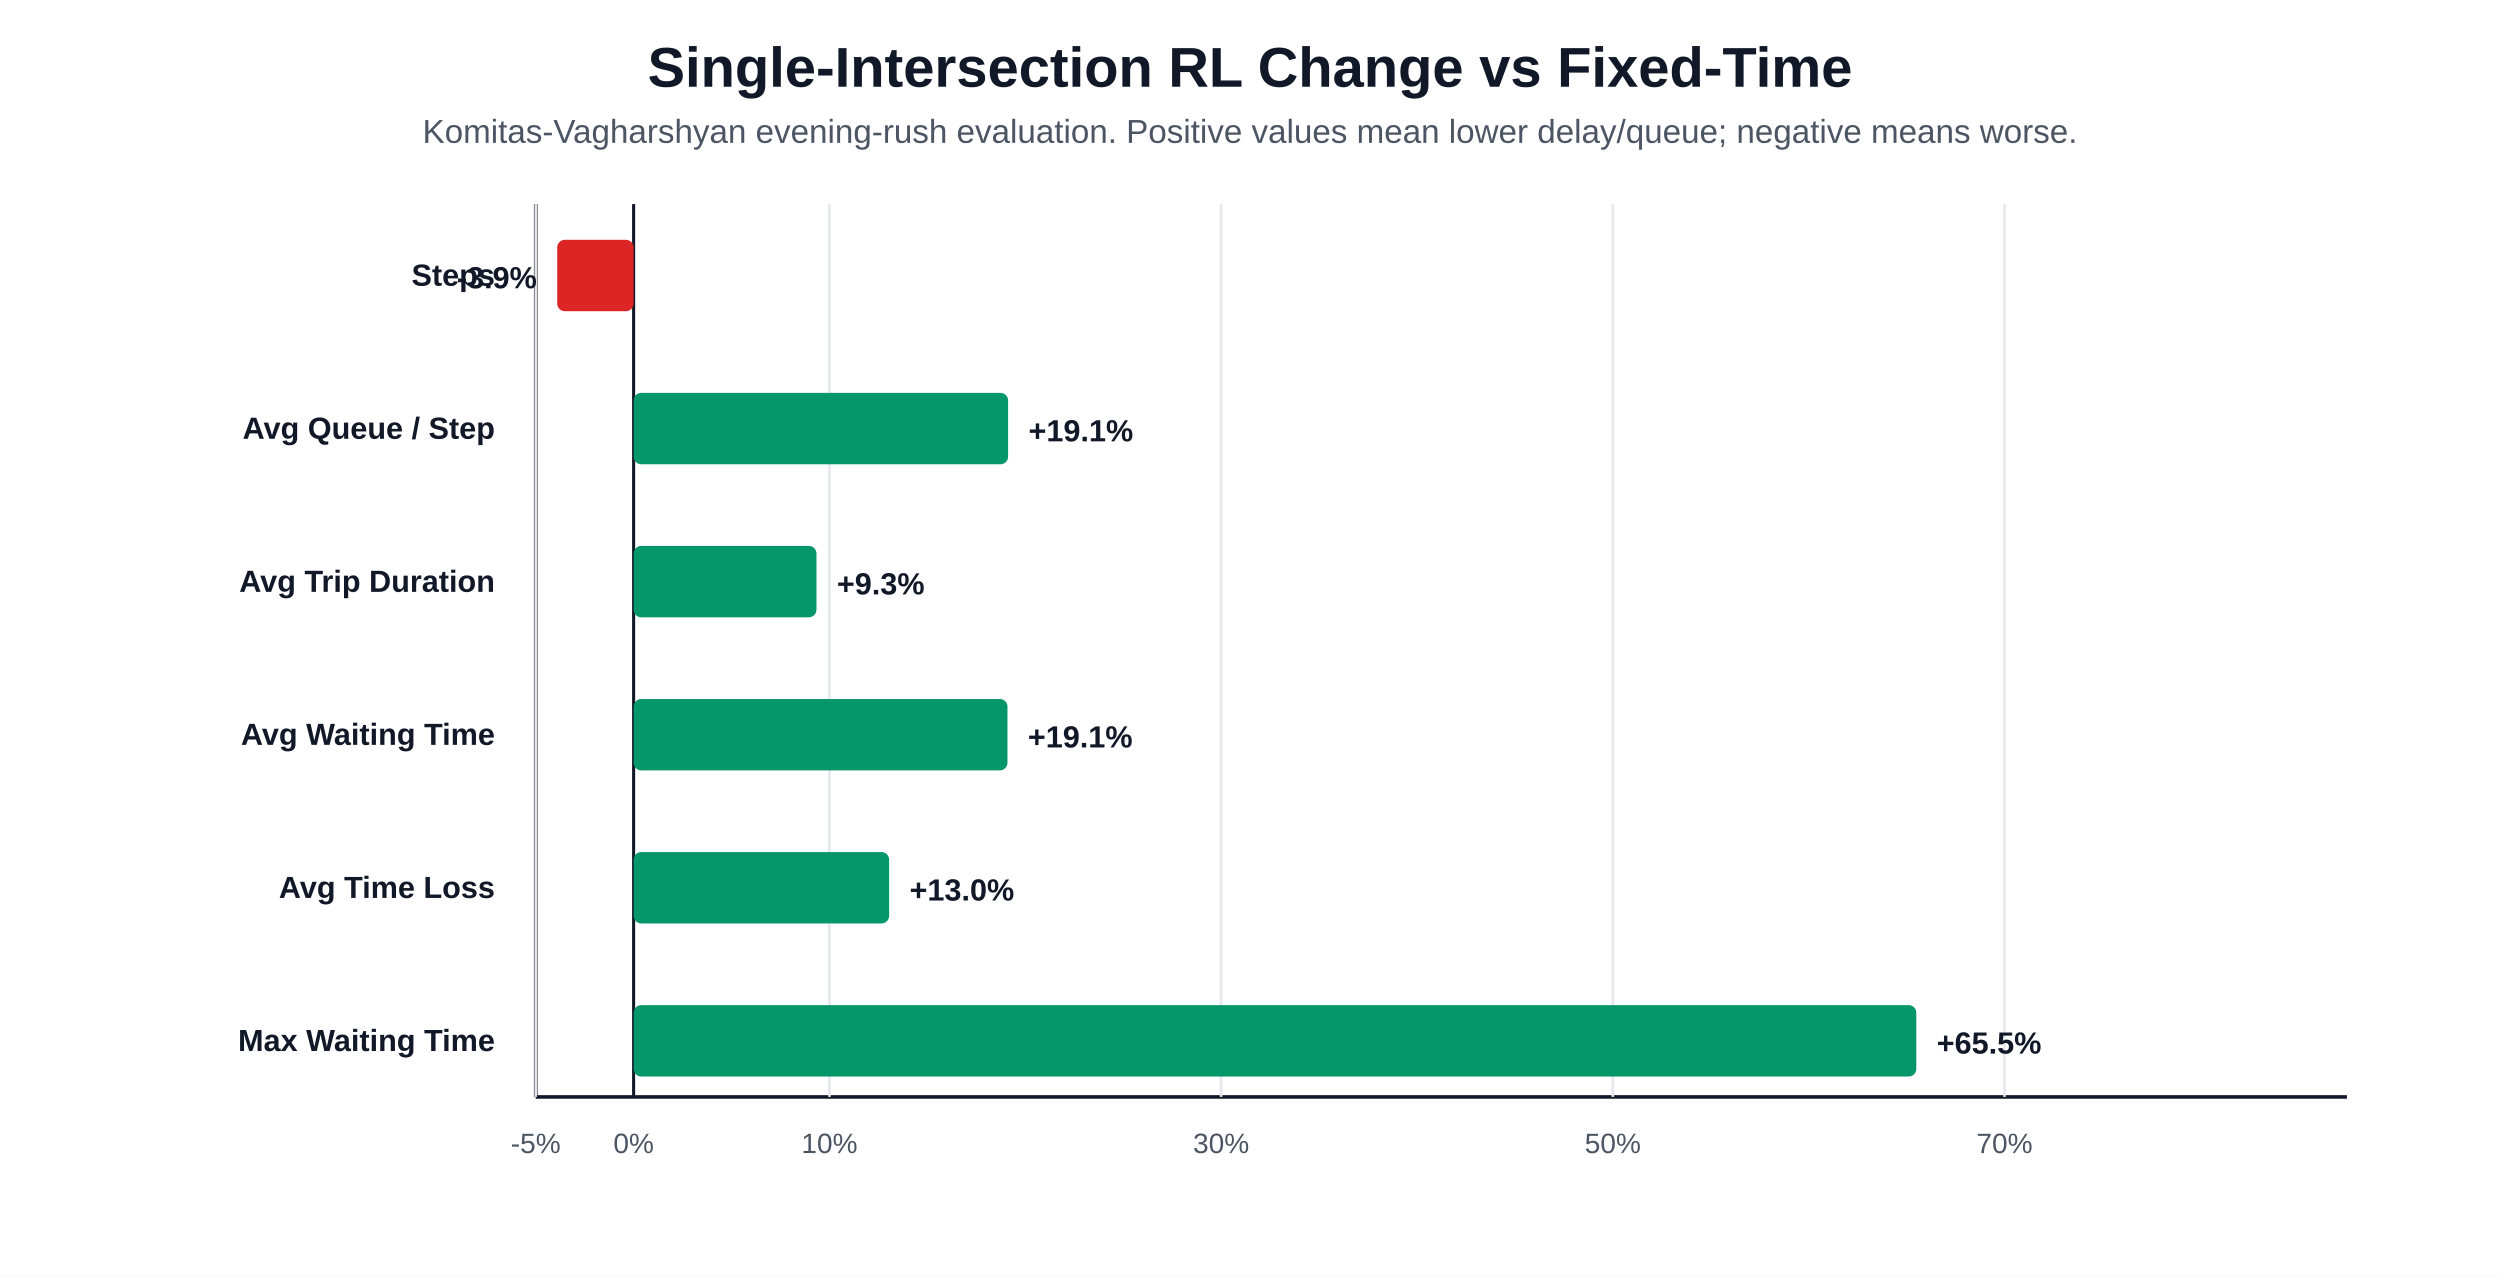
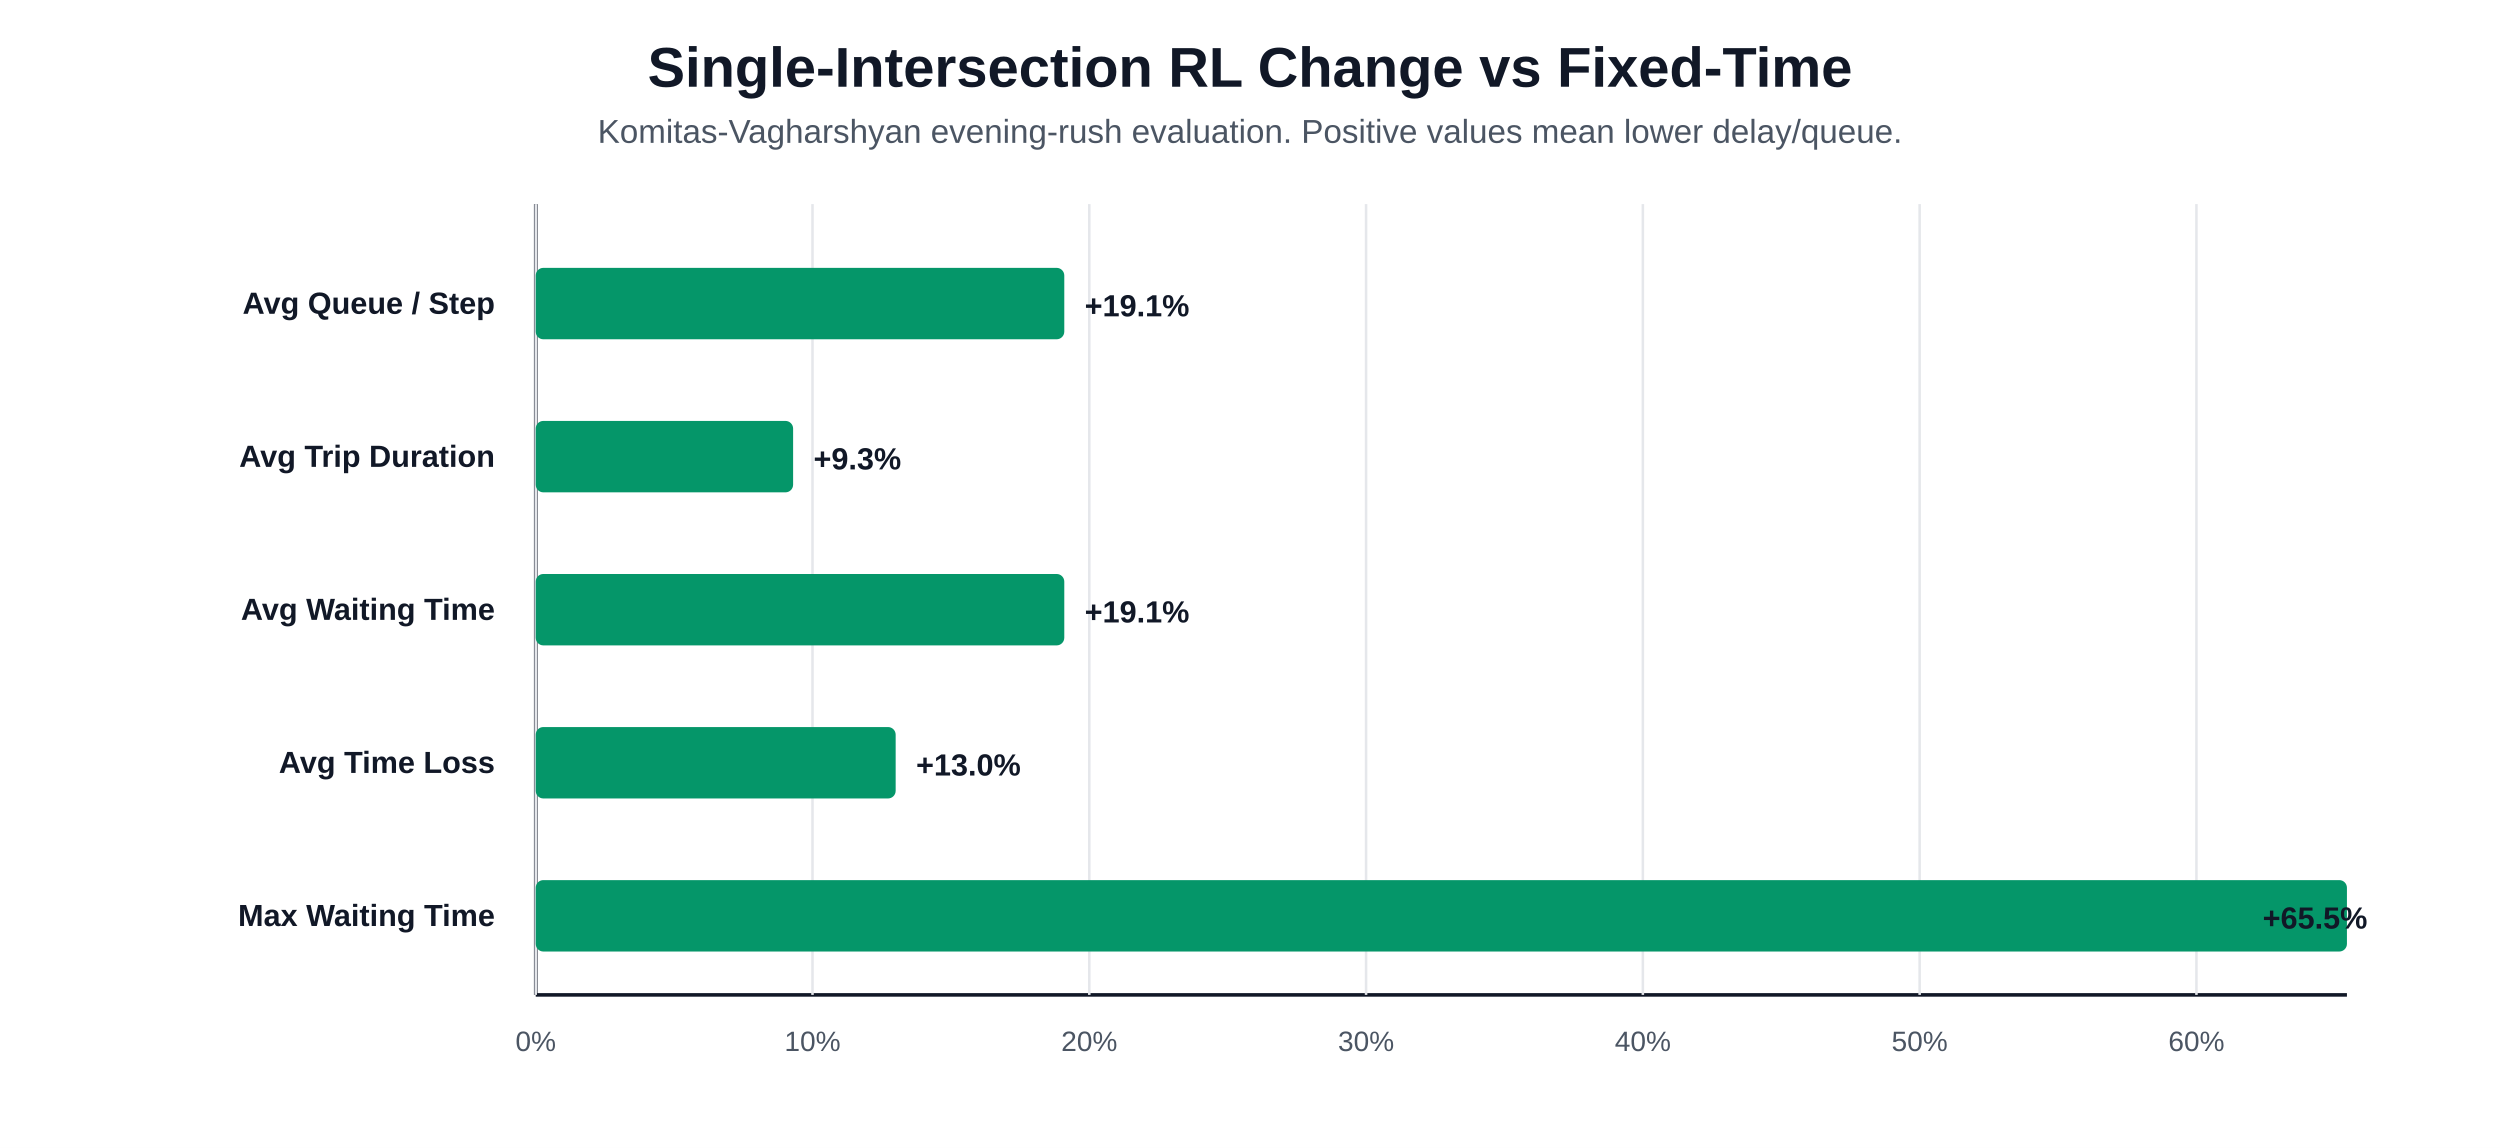
- <svg xmlns="http://www.w3.org/2000/svg" width="980" height="500" viewBox="0 0 980 500">
+ <svg xmlns="http://www.w3.org/2000/svg" width="980" height="450" viewBox="0 0 980 450">
  <rect width="100%" height="100%" fill="#ffffff" />
  <style>
    .title { font: 700 22px Arial, sans-serif; fill: #111827; }
    .subtitle { font: 400 13px Arial, sans-serif; fill: #4B5563; }
    .label { font: 700 12px Arial, sans-serif; fill: #111827; }
    .tick { font: 400 11px Arial, sans-serif; fill: #4B5563; }
    .value { font: 700 12px Arial, sans-serif; fill: #111827; }
  </style>
  <text x="490" y="34" text-anchor="middle" class="title">Single-Intersection RL Change vs Fixed-Time</text>
  <text x="490" y="56" text-anchor="middle" class="subtitle">
-     Komitas-Vagharshyan evening-rush evaluation. Positive values mean lower delay/queue; negative means worse.
+     Komitas-Vagharshyan evening-rush evaluation. Positive values mean lower delay/queue.
  </text>
-   <line x1="210" y1="80" x2="210" y2="430" stroke="#111827" stroke-width="1.4" />
-   <line x1="210" y1="430" x2="920" y2="430" stroke="#111827" stroke-width="1.4" />
-   <line x1="248.38" y1="80" x2="248.38" y2="430" stroke="#111827" stroke-width="1.2" />
-   <text x="248.38" y="452" text-anchor="middle" class="tick">0%</text>
-   <line x1="210.00" y1="80" x2="210.00" y2="430" stroke="#E5E7EB" />
-   <text x="210.00" y="452" text-anchor="middle" class="tick">-5%</text>
-   <line x1="325.14" y1="80" x2="325.14" y2="430" stroke="#E5E7EB" />
-   <text x="325.14" y="452" text-anchor="middle" class="tick">10%</text>
-   <line x1="478.68" y1="80" x2="478.68" y2="430" stroke="#E5E7EB" />
-   <text x="478.68" y="452" text-anchor="middle" class="tick">30%</text>
-   <line x1="632.22" y1="80" x2="632.22" y2="430" stroke="#E5E7EB" />
-   <text x="632.22" y="452" text-anchor="middle" class="tick">50%</text>
-   <line x1="785.76" y1="80" x2="785.76" y2="430" stroke="#E5E7EB" />
-   <text x="785.76" y="452" text-anchor="middle" class="tick">70%</text>
-   <text x="194" y="112" text-anchor="end" class="label">Steps</text>
-   <rect x="218.43" y="94" width="29.95" height="28" fill="#DC2626" rx="3" />
-   <text x="210.43" y="113" text-anchor="end" class="value">-3.9%</text>
-   <text x="194" y="172" text-anchor="end" class="label">Avg Queue / Step</text>
-   <rect x="248.38" y="154" width="146.80" height="28" fill="#059669" rx="3" />
-   <text x="403.18" y="173" text-anchor="start" class="value">+19.1%</text>
-   <text x="194" y="232" text-anchor="end" class="label">Avg Trip Duration</text>
-   <rect x="248.38" y="214" width="71.68" height="28" fill="#059669" rx="3" />
-   <text x="328.06" y="233" text-anchor="start" class="value">+9.3%</text>
-   <text x="194" y="292" text-anchor="end" class="label">Avg Waiting Time</text>
-   <rect x="248.38" y="274" width="146.55" height="28" fill="#059669" rx="3" />
-   <text x="402.93" y="293" text-anchor="start" class="value">+19.1%</text>
-   <text x="194" y="352" text-anchor="end" class="label">Avg Time Loss</text>
-   <rect x="248.38" y="334" width="100.16" height="28" fill="#059669" rx="3" />
-   <text x="356.54" y="353" text-anchor="start" class="value">+13.0%</text>
-   <text x="194" y="412" text-anchor="end" class="label">Max Waiting Time</text>
-   <rect x="248.38" y="394" width="502.81" height="28" fill="#059669" rx="3" />
-   <text x="759.19" y="413" text-anchor="start" class="value">+65.5%</text>
+   <line x1="210" y1="80" x2="210" y2="390" stroke="#111827" stroke-width="1.4" />
+   <line x1="210" y1="390" x2="920" y2="390" stroke="#111827" stroke-width="1.4" />
+   <line x1="210" y1="80" x2="210" y2="390" stroke="#E5E7EB" />
+   <text x="210" y="412" text-anchor="middle" class="tick">0%</text>
+   <line x1="318.5" y1="80" x2="318.5" y2="390" stroke="#E5E7EB" />
+   <text x="318.5" y="412" text-anchor="middle" class="tick">10%</text>
+   <line x1="427" y1="80" x2="427" y2="390" stroke="#E5E7EB" />
+   <text x="427" y="412" text-anchor="middle" class="tick">20%</text>
+   <line x1="535.5" y1="80" x2="535.5" y2="390" stroke="#E5E7EB" />
+   <text x="535.5" y="412" text-anchor="middle" class="tick">30%</text>
+   <line x1="644" y1="80" x2="644" y2="390" stroke="#E5E7EB" />
+   <text x="644" y="412" text-anchor="middle" class="tick">40%</text>
+   <line x1="752.5" y1="80" x2="752.5" y2="390" stroke="#E5E7EB" />
+   <text x="752.5" y="412" text-anchor="middle" class="tick">50%</text>
+   <line x1="861" y1="80" x2="861" y2="390" stroke="#E5E7EB" />
+   <text x="861" y="412" text-anchor="middle" class="tick">60%</text>
+   <text x="194" y="123" text-anchor="end" class="label">Avg Queue / Step</text>
+   <rect x="210" y="105" width="207.2" height="28" fill="#059669" rx="3" />
+   <text x="425.2" y="124" text-anchor="start" class="value">+19.1%</text>
+   <text x="194" y="183" text-anchor="end" class="label">Avg Trip Duration</text>
+   <rect x="210" y="165" width="100.9" height="28" fill="#059669" rx="3" />
+   <text x="318.9" y="184" text-anchor="start" class="value">+9.3%</text>
+   <text x="194" y="243" text-anchor="end" class="label">Avg Waiting Time</text>
+   <rect x="210" y="225" width="207.2" height="28" fill="#059669" rx="3" />
+   <text x="425.2" y="244" text-anchor="start" class="value">+19.1%</text>
+   <text x="194" y="303" text-anchor="end" class="label">Avg Time Loss</text>
+   <rect x="210" y="285" width="141.1" height="28" fill="#059669" rx="3" />
+   <text x="359.1" y="304" text-anchor="start" class="value">+13.0%</text>
+   <text x="194" y="363" text-anchor="end" class="label">Max Waiting Time</text>
+   <rect x="210" y="345" width="710.0" height="28" fill="#059669" rx="3" />
+   <text x="928" y="364" text-anchor="end" class="value">+65.5%</text>
</svg>
